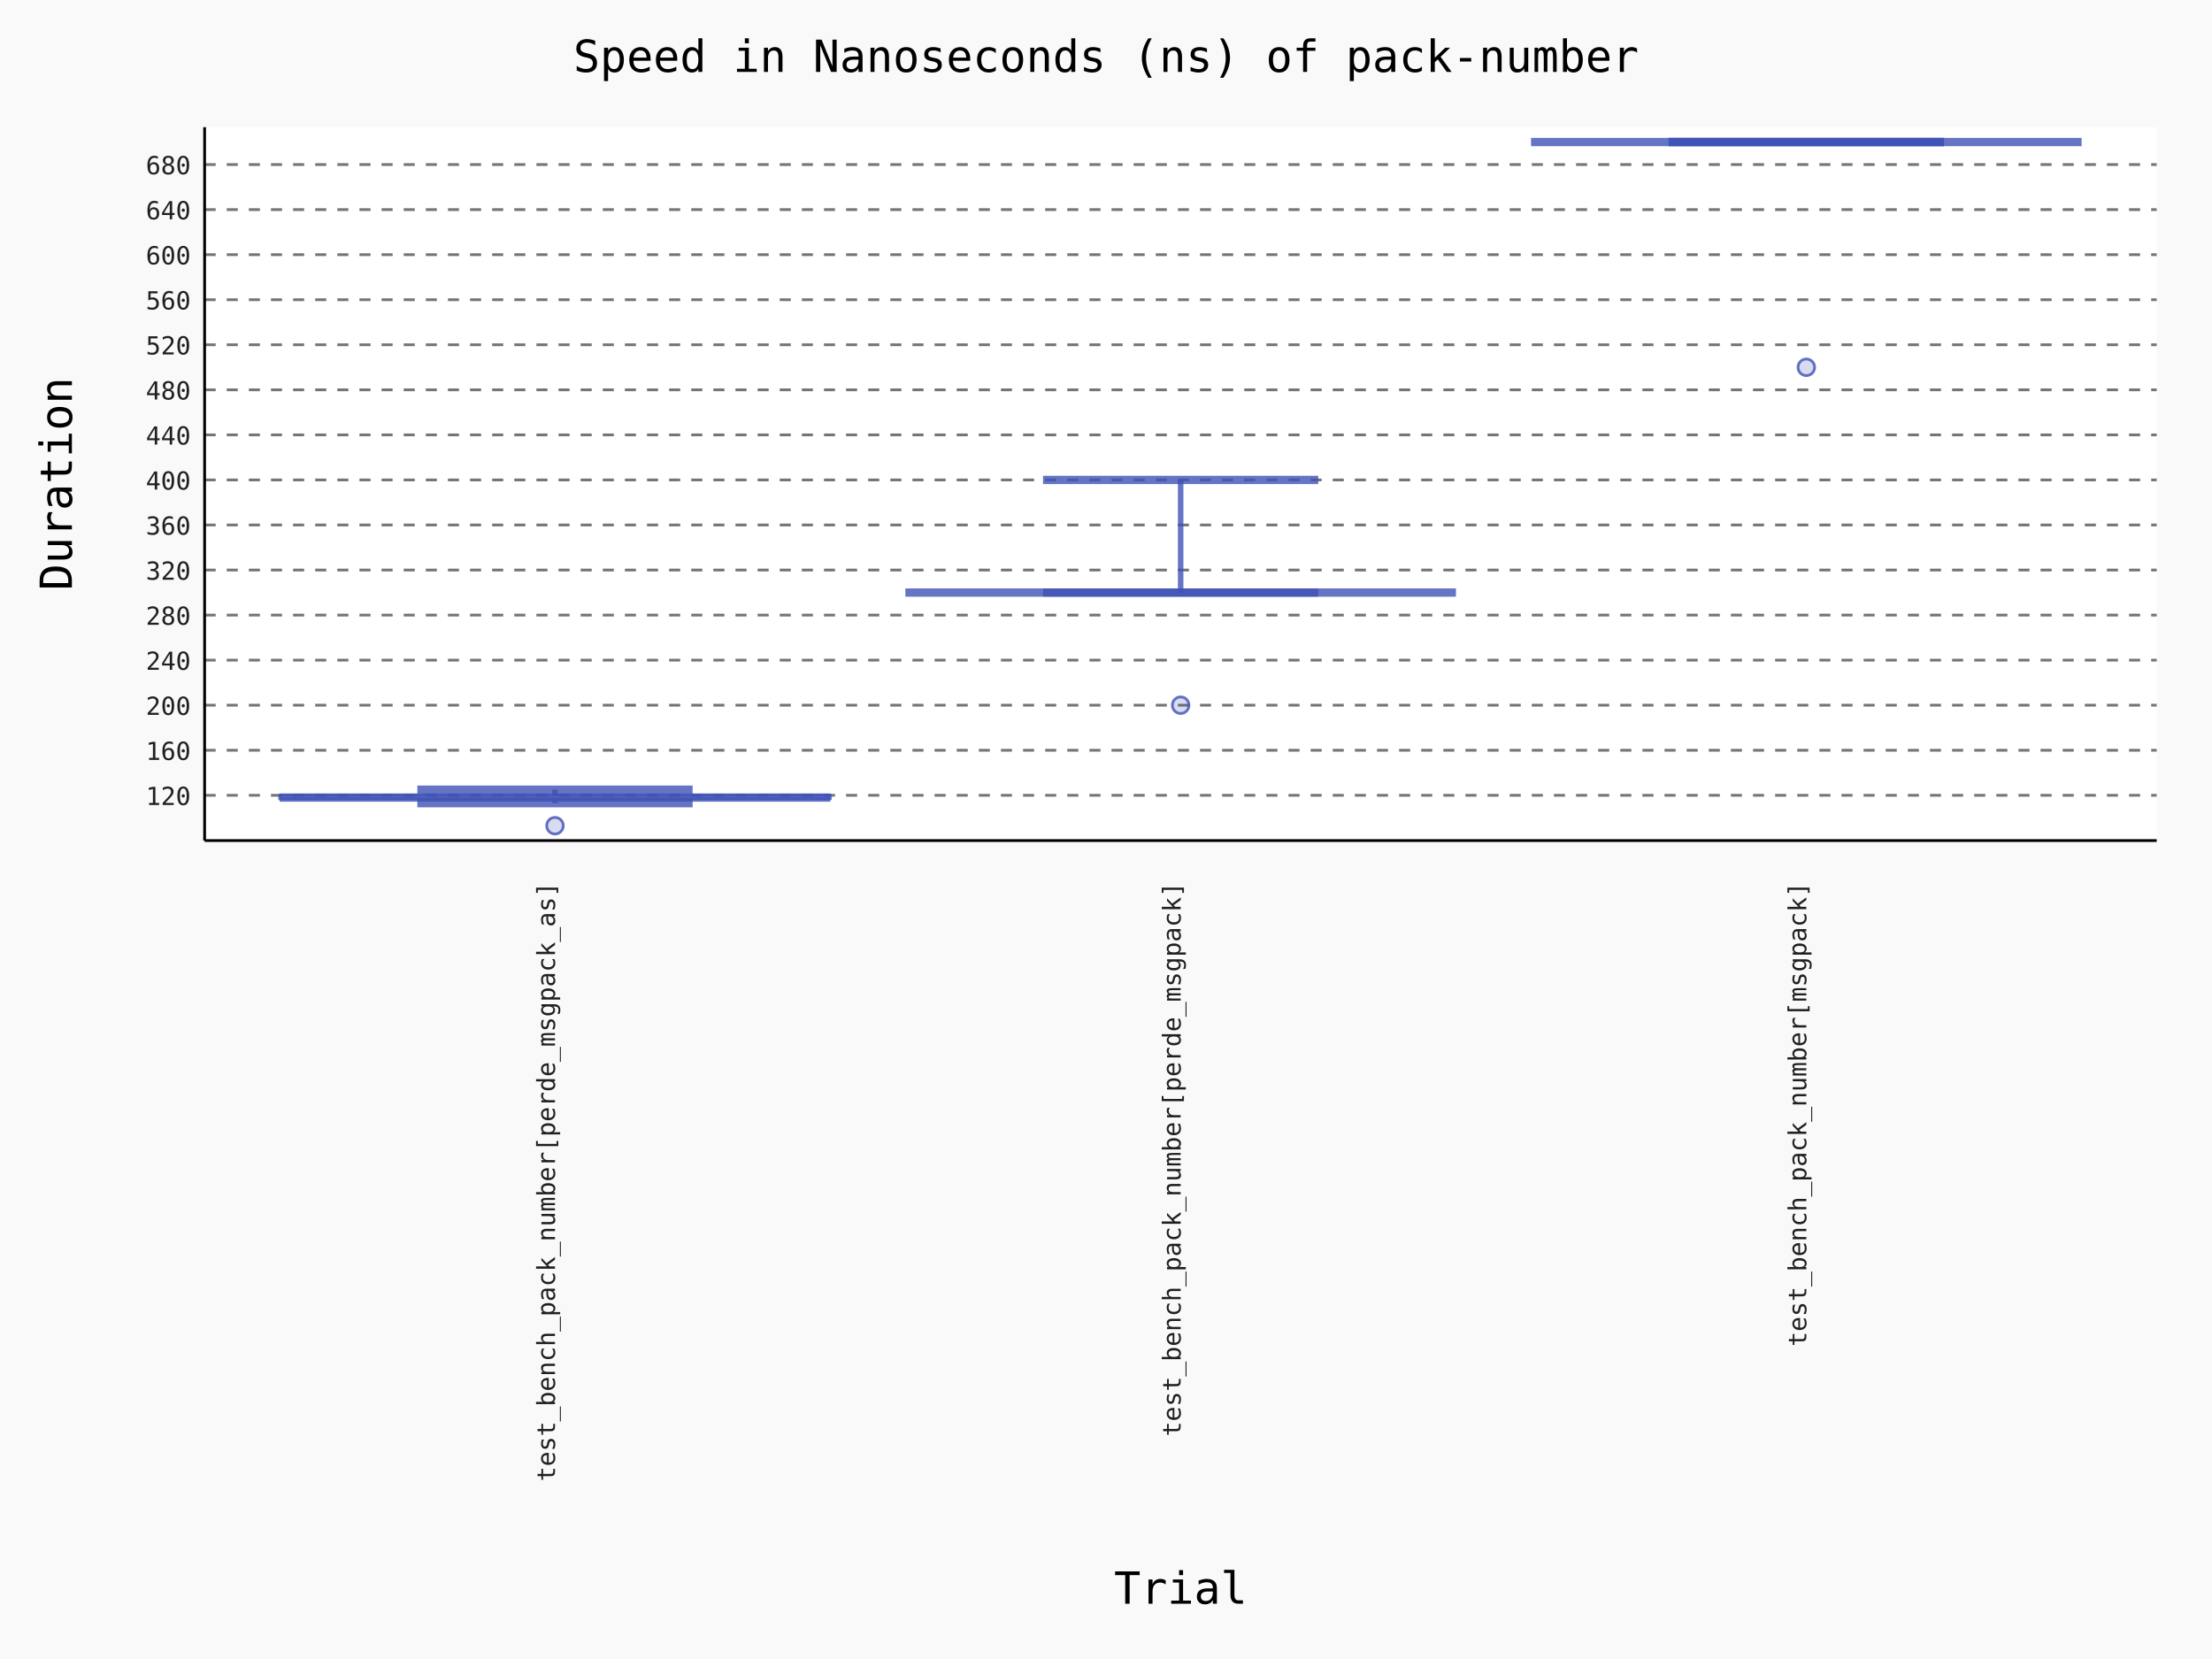
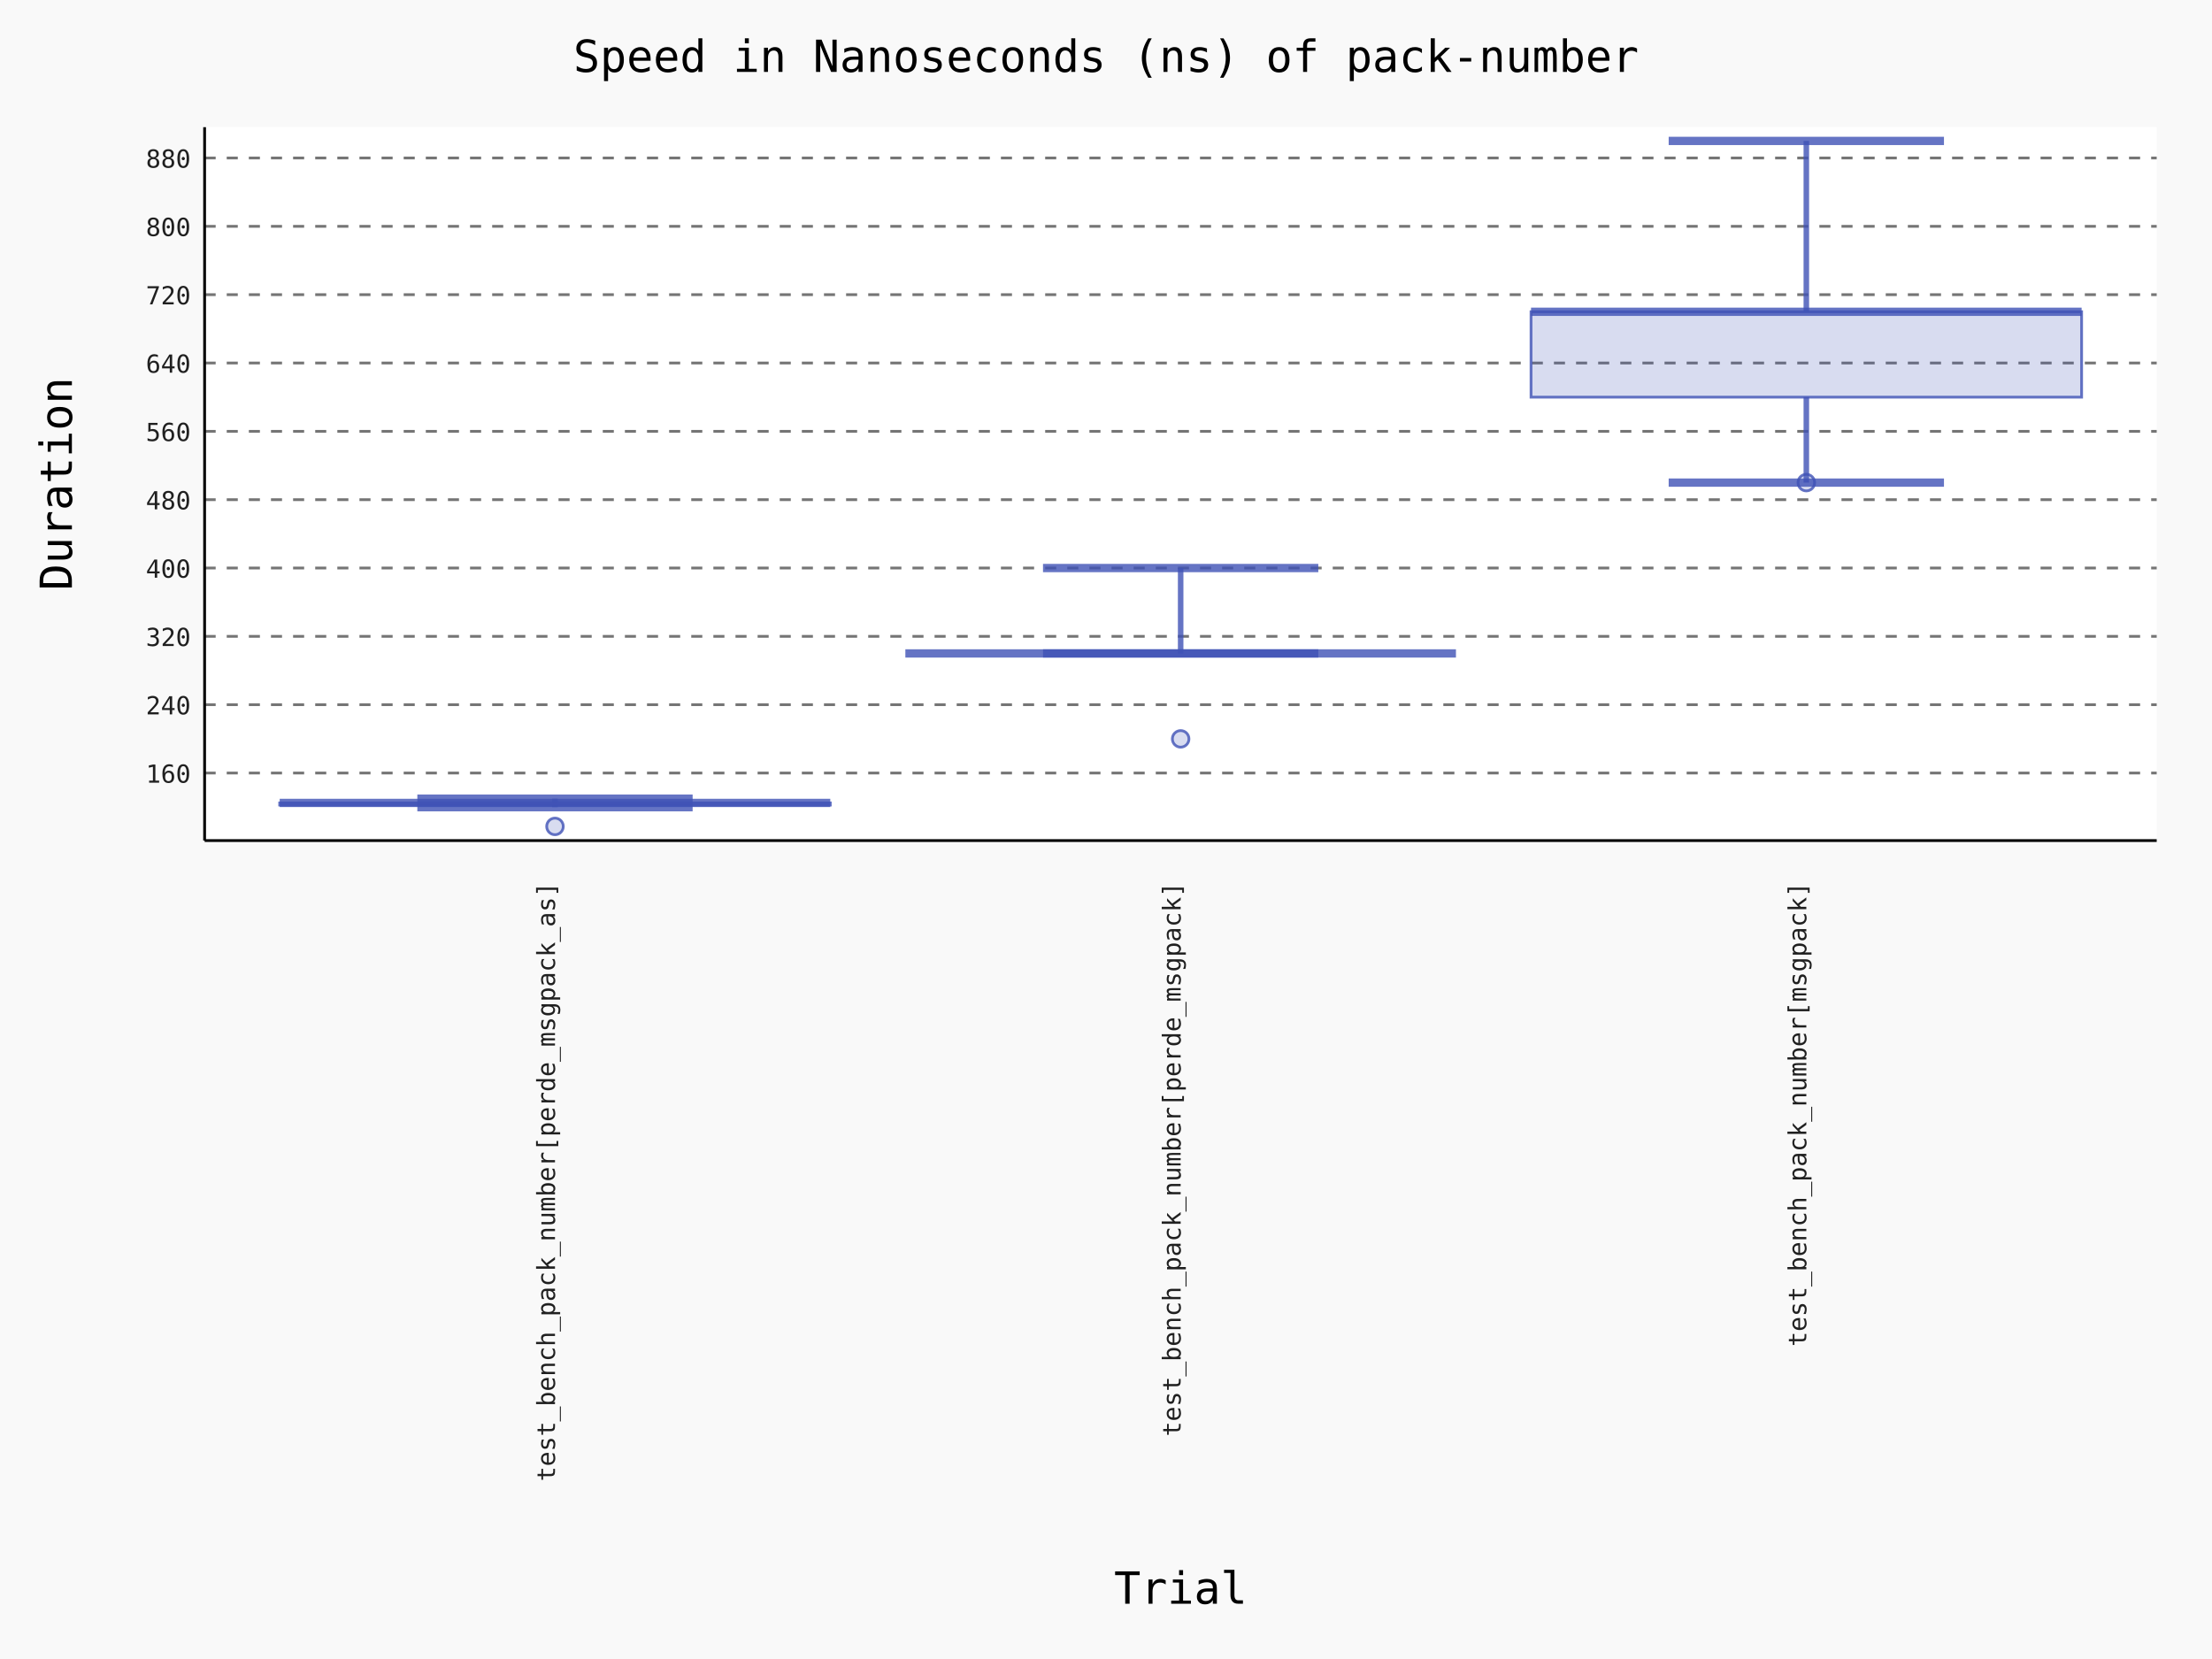
- <svg xmlns="http://www.w3.org/2000/svg" class="pygal-chart" id="chart-2015763c-9d85-4b7b-b986-c4065f48493a" viewBox="0 0 800 600">
+ <svg xmlns="http://www.w3.org/2000/svg" class="pygal-chart" id="chart-e930fc0b-8659-47f1-8f66-2da69f70e0a5" viewBox="0 0 800 600">
  <defs>
-     <style type="text/css">#chart-2015763c-9d85-4b7b-b986-c4065f48493a{-webkit-user-select:none;-webkit-font-smoothing:antialiased;font-family:Consolas,"Deja Vu Sans Mono","Bitstream Vera Sans Mono","Courier New",monospace}#chart-2015763c-9d85-4b7b-b986-c4065f48493a .title{font-family:Consolas,"Deja Vu Sans Mono","Bitstream Vera Sans Mono","Courier New",monospace;font-size:16px}#chart-2015763c-9d85-4b7b-b986-c4065f48493a .legends .legend text{font-family:Consolas,"Deja Vu Sans Mono","Bitstream Vera Sans Mono","Courier New",monospace;font-size:14px}#chart-2015763c-9d85-4b7b-b986-c4065f48493a .axis text{font-family:Consolas,"Deja Vu Sans Mono","Bitstream Vera Sans Mono","Courier New",monospace;font-size:10px}#chart-2015763c-9d85-4b7b-b986-c4065f48493a .axis text.major{font-family:Consolas,"Deja Vu Sans Mono","Bitstream Vera Sans Mono","Courier New",monospace;font-size:10px}#chart-2015763c-9d85-4b7b-b986-c4065f48493a .text-overlay text.value{font-family:Consolas,"Deja Vu Sans Mono","Bitstream Vera Sans Mono","Courier New",monospace;font-size:16px}#chart-2015763c-9d85-4b7b-b986-c4065f48493a .text-overlay text.label{font-family:Consolas,"Deja Vu Sans Mono","Bitstream Vera Sans Mono","Courier New",monospace;font-size:10px}#chart-2015763c-9d85-4b7b-b986-c4065f48493a .tooltip{font-family:Consolas,"Deja Vu Sans Mono","Bitstream Vera Sans Mono","Courier New",monospace;font-size:14px}#chart-2015763c-9d85-4b7b-b986-c4065f48493a text.no_data{font-family:Consolas,"Deja Vu Sans Mono","Bitstream Vera Sans Mono","Courier New",monospace;font-size:64px}
- #chart-2015763c-9d85-4b7b-b986-c4065f48493a{background-color:rgba(249,249,249,1)}#chart-2015763c-9d85-4b7b-b986-c4065f48493a path,#chart-2015763c-9d85-4b7b-b986-c4065f48493a line,#chart-2015763c-9d85-4b7b-b986-c4065f48493a rect,#chart-2015763c-9d85-4b7b-b986-c4065f48493a circle{-webkit-transition:150ms;-moz-transition:150ms;transition:150ms}#chart-2015763c-9d85-4b7b-b986-c4065f48493a .graph &gt; .background{fill:rgba(249,249,249,1)}#chart-2015763c-9d85-4b7b-b986-c4065f48493a .plot &gt; .background{fill:rgba(255,255,255,1)}#chart-2015763c-9d85-4b7b-b986-c4065f48493a .graph{fill:rgba(0,0,0,.87)}#chart-2015763c-9d85-4b7b-b986-c4065f48493a text.no_data{fill:rgba(0,0,0,1)}#chart-2015763c-9d85-4b7b-b986-c4065f48493a .title{fill:rgba(0,0,0,1)}#chart-2015763c-9d85-4b7b-b986-c4065f48493a .legends .legend text{fill:rgba(0,0,0,.87)}#chart-2015763c-9d85-4b7b-b986-c4065f48493a .legends .legend:hover text{fill:rgba(0,0,0,1)}#chart-2015763c-9d85-4b7b-b986-c4065f48493a .axis .line{stroke:rgba(0,0,0,1)}#chart-2015763c-9d85-4b7b-b986-c4065f48493a .axis .guide.line{stroke:rgba(0,0,0,.54)}#chart-2015763c-9d85-4b7b-b986-c4065f48493a .axis .major.line{stroke:rgba(0,0,0,.87)}#chart-2015763c-9d85-4b7b-b986-c4065f48493a .axis text.major{fill:rgba(0,0,0,1)}#chart-2015763c-9d85-4b7b-b986-c4065f48493a .axis.y .guides:hover .guide.line,#chart-2015763c-9d85-4b7b-b986-c4065f48493a .line-graph .axis.x .guides:hover .guide.line,#chart-2015763c-9d85-4b7b-b986-c4065f48493a .stackedline-graph .axis.x .guides:hover .guide.line,#chart-2015763c-9d85-4b7b-b986-c4065f48493a .xy-graph .axis.x .guides:hover .guide.line{stroke:rgba(0,0,0,1)}#chart-2015763c-9d85-4b7b-b986-c4065f48493a .axis .guides:hover text{fill:rgba(0,0,0,1)}#chart-2015763c-9d85-4b7b-b986-c4065f48493a .reactive{fill-opacity:.7;stroke-opacity:.8}#chart-2015763c-9d85-4b7b-b986-c4065f48493a .ci{stroke:rgba(0,0,0,.87)}#chart-2015763c-9d85-4b7b-b986-c4065f48493a .reactive.active,#chart-2015763c-9d85-4b7b-b986-c4065f48493a .active .reactive{fill-opacity:.8;stroke-opacity:.9;stroke-width:4}#chart-2015763c-9d85-4b7b-b986-c4065f48493a .ci .reactive.active{stroke-width:1.5}#chart-2015763c-9d85-4b7b-b986-c4065f48493a .series text{fill:rgba(0,0,0,1)}#chart-2015763c-9d85-4b7b-b986-c4065f48493a .tooltip rect{fill:rgba(255,255,255,1);stroke:rgba(0,0,0,1);-webkit-transition:opacity 150ms;-moz-transition:opacity 150ms;transition:opacity 150ms}#chart-2015763c-9d85-4b7b-b986-c4065f48493a .tooltip .label{fill:rgba(0,0,0,.87)}#chart-2015763c-9d85-4b7b-b986-c4065f48493a .tooltip .label{fill:rgba(0,0,0,.87)}#chart-2015763c-9d85-4b7b-b986-c4065f48493a .tooltip .legend{font-size:.8em;fill:rgba(0,0,0,.54)}#chart-2015763c-9d85-4b7b-b986-c4065f48493a .tooltip .x_label{font-size:.6em;fill:rgba(0,0,0,1)}#chart-2015763c-9d85-4b7b-b986-c4065f48493a .tooltip .xlink{font-size:.5em;text-decoration:underline}#chart-2015763c-9d85-4b7b-b986-c4065f48493a .tooltip .value{font-size:1.5em}#chart-2015763c-9d85-4b7b-b986-c4065f48493a .bound{font-size:.5em}#chart-2015763c-9d85-4b7b-b986-c4065f48493a .max-value{font-size:.75em;fill:rgba(0,0,0,.54)}#chart-2015763c-9d85-4b7b-b986-c4065f48493a .map-element{fill:rgba(255,255,255,1);stroke:rgba(0,0,0,.54) !important}#chart-2015763c-9d85-4b7b-b986-c4065f48493a .map-element .reactive{fill-opacity:inherit;stroke-opacity:inherit}#chart-2015763c-9d85-4b7b-b986-c4065f48493a .color-0,#chart-2015763c-9d85-4b7b-b986-c4065f48493a .color-0 a:visited{stroke:#3F51B5;fill:#3F51B5}#chart-2015763c-9d85-4b7b-b986-c4065f48493a .color-1,#chart-2015763c-9d85-4b7b-b986-c4065f48493a .color-1 a:visited{stroke:#3F51B5;fill:#3F51B5}#chart-2015763c-9d85-4b7b-b986-c4065f48493a .color-2,#chart-2015763c-9d85-4b7b-b986-c4065f48493a .color-2 a:visited{stroke:#3F51B5;fill:#3F51B5}#chart-2015763c-9d85-4b7b-b986-c4065f48493a .text-overlay .color-0 text{fill:black}#chart-2015763c-9d85-4b7b-b986-c4065f48493a .text-overlay .color-1 text{fill:black}#chart-2015763c-9d85-4b7b-b986-c4065f48493a .text-overlay .color-2 text{fill:black}
- #chart-2015763c-9d85-4b7b-b986-c4065f48493a text.no_data{text-anchor:middle}#chart-2015763c-9d85-4b7b-b986-c4065f48493a .guide.line{fill:none}#chart-2015763c-9d85-4b7b-b986-c4065f48493a .centered{text-anchor:middle}#chart-2015763c-9d85-4b7b-b986-c4065f48493a .title{text-anchor:middle}#chart-2015763c-9d85-4b7b-b986-c4065f48493a .legends .legend text{fill-opacity:1}#chart-2015763c-9d85-4b7b-b986-c4065f48493a .axis.x text{text-anchor:middle}#chart-2015763c-9d85-4b7b-b986-c4065f48493a .axis.x:not(.web) text[transform]{text-anchor:start}#chart-2015763c-9d85-4b7b-b986-c4065f48493a .axis.x:not(.web) text[transform].backwards{text-anchor:end}#chart-2015763c-9d85-4b7b-b986-c4065f48493a .axis.y text{text-anchor:end}#chart-2015763c-9d85-4b7b-b986-c4065f48493a .axis.y text[transform].backwards{text-anchor:start}#chart-2015763c-9d85-4b7b-b986-c4065f48493a .axis.y2 text{text-anchor:start}#chart-2015763c-9d85-4b7b-b986-c4065f48493a .axis.y2 text[transform].backwards{text-anchor:end}#chart-2015763c-9d85-4b7b-b986-c4065f48493a .axis .guide.line{stroke-dasharray:4,4}#chart-2015763c-9d85-4b7b-b986-c4065f48493a .axis .major.guide.line{stroke-dasharray:6,6}#chart-2015763c-9d85-4b7b-b986-c4065f48493a .horizontal .axis.y .guide.line,#chart-2015763c-9d85-4b7b-b986-c4065f48493a .horizontal .axis.y2 .guide.line,#chart-2015763c-9d85-4b7b-b986-c4065f48493a .vertical .axis.x .guide.line{opacity:0}#chart-2015763c-9d85-4b7b-b986-c4065f48493a .horizontal .axis.always_show .guide.line,#chart-2015763c-9d85-4b7b-b986-c4065f48493a .vertical .axis.always_show .guide.line{opacity:1 !important}#chart-2015763c-9d85-4b7b-b986-c4065f48493a .axis.y .guides:hover .guide.line,#chart-2015763c-9d85-4b7b-b986-c4065f48493a .axis.y2 .guides:hover .guide.line,#chart-2015763c-9d85-4b7b-b986-c4065f48493a .axis.x .guides:hover .guide.line{opacity:1}#chart-2015763c-9d85-4b7b-b986-c4065f48493a .axis .guides:hover text{opacity:1}#chart-2015763c-9d85-4b7b-b986-c4065f48493a .nofill{fill:none}#chart-2015763c-9d85-4b7b-b986-c4065f48493a .subtle-fill{fill-opacity:.2}#chart-2015763c-9d85-4b7b-b986-c4065f48493a .dot{stroke-width:1px;fill-opacity:1}#chart-2015763c-9d85-4b7b-b986-c4065f48493a .dot.active{stroke-width:5px}#chart-2015763c-9d85-4b7b-b986-c4065f48493a .dot.negative{fill:transparent}#chart-2015763c-9d85-4b7b-b986-c4065f48493a text,#chart-2015763c-9d85-4b7b-b986-c4065f48493a tspan{stroke:none !important}#chart-2015763c-9d85-4b7b-b986-c4065f48493a .series text.active{opacity:1}#chart-2015763c-9d85-4b7b-b986-c4065f48493a .tooltip rect{fill-opacity:.95;stroke-width:.5}#chart-2015763c-9d85-4b7b-b986-c4065f48493a .tooltip text{fill-opacity:1}#chart-2015763c-9d85-4b7b-b986-c4065f48493a .showable{visibility:hidden}#chart-2015763c-9d85-4b7b-b986-c4065f48493a .showable.shown{visibility:visible}#chart-2015763c-9d85-4b7b-b986-c4065f48493a .gauge-background{fill:rgba(229,229,229,1);stroke:none}#chart-2015763c-9d85-4b7b-b986-c4065f48493a .bg-lines{stroke:rgba(249,249,249,1);stroke-width:2px}
+     <style type="text/css">#chart-e930fc0b-8659-47f1-8f66-2da69f70e0a5{-webkit-user-select:none;-webkit-font-smoothing:antialiased;font-family:Consolas,"Deja Vu Sans Mono","Bitstream Vera Sans Mono","Courier New",monospace}#chart-e930fc0b-8659-47f1-8f66-2da69f70e0a5 .title{font-family:Consolas,"Deja Vu Sans Mono","Bitstream Vera Sans Mono","Courier New",monospace;font-size:16px}#chart-e930fc0b-8659-47f1-8f66-2da69f70e0a5 .legends .legend text{font-family:Consolas,"Deja Vu Sans Mono","Bitstream Vera Sans Mono","Courier New",monospace;font-size:14px}#chart-e930fc0b-8659-47f1-8f66-2da69f70e0a5 .axis text{font-family:Consolas,"Deja Vu Sans Mono","Bitstream Vera Sans Mono","Courier New",monospace;font-size:10px}#chart-e930fc0b-8659-47f1-8f66-2da69f70e0a5 .axis text.major{font-family:Consolas,"Deja Vu Sans Mono","Bitstream Vera Sans Mono","Courier New",monospace;font-size:10px}#chart-e930fc0b-8659-47f1-8f66-2da69f70e0a5 .text-overlay text.value{font-family:Consolas,"Deja Vu Sans Mono","Bitstream Vera Sans Mono","Courier New",monospace;font-size:16px}#chart-e930fc0b-8659-47f1-8f66-2da69f70e0a5 .text-overlay text.label{font-family:Consolas,"Deja Vu Sans Mono","Bitstream Vera Sans Mono","Courier New",monospace;font-size:10px}#chart-e930fc0b-8659-47f1-8f66-2da69f70e0a5 .tooltip{font-family:Consolas,"Deja Vu Sans Mono","Bitstream Vera Sans Mono","Courier New",monospace;font-size:14px}#chart-e930fc0b-8659-47f1-8f66-2da69f70e0a5 text.no_data{font-family:Consolas,"Deja Vu Sans Mono","Bitstream Vera Sans Mono","Courier New",monospace;font-size:64px}
+ #chart-e930fc0b-8659-47f1-8f66-2da69f70e0a5{background-color:rgba(249,249,249,1)}#chart-e930fc0b-8659-47f1-8f66-2da69f70e0a5 path,#chart-e930fc0b-8659-47f1-8f66-2da69f70e0a5 line,#chart-e930fc0b-8659-47f1-8f66-2da69f70e0a5 rect,#chart-e930fc0b-8659-47f1-8f66-2da69f70e0a5 circle{-webkit-transition:150ms;-moz-transition:150ms;transition:150ms}#chart-e930fc0b-8659-47f1-8f66-2da69f70e0a5 .graph &gt; .background{fill:rgba(249,249,249,1)}#chart-e930fc0b-8659-47f1-8f66-2da69f70e0a5 .plot &gt; .background{fill:rgba(255,255,255,1)}#chart-e930fc0b-8659-47f1-8f66-2da69f70e0a5 .graph{fill:rgba(0,0,0,.87)}#chart-e930fc0b-8659-47f1-8f66-2da69f70e0a5 text.no_data{fill:rgba(0,0,0,1)}#chart-e930fc0b-8659-47f1-8f66-2da69f70e0a5 .title{fill:rgba(0,0,0,1)}#chart-e930fc0b-8659-47f1-8f66-2da69f70e0a5 .legends .legend text{fill:rgba(0,0,0,.87)}#chart-e930fc0b-8659-47f1-8f66-2da69f70e0a5 .legends .legend:hover text{fill:rgba(0,0,0,1)}#chart-e930fc0b-8659-47f1-8f66-2da69f70e0a5 .axis .line{stroke:rgba(0,0,0,1)}#chart-e930fc0b-8659-47f1-8f66-2da69f70e0a5 .axis .guide.line{stroke:rgba(0,0,0,.54)}#chart-e930fc0b-8659-47f1-8f66-2da69f70e0a5 .axis .major.line{stroke:rgba(0,0,0,.87)}#chart-e930fc0b-8659-47f1-8f66-2da69f70e0a5 .axis text.major{fill:rgba(0,0,0,1)}#chart-e930fc0b-8659-47f1-8f66-2da69f70e0a5 .axis.y .guides:hover .guide.line,#chart-e930fc0b-8659-47f1-8f66-2da69f70e0a5 .line-graph .axis.x .guides:hover .guide.line,#chart-e930fc0b-8659-47f1-8f66-2da69f70e0a5 .stackedline-graph .axis.x .guides:hover .guide.line,#chart-e930fc0b-8659-47f1-8f66-2da69f70e0a5 .xy-graph .axis.x .guides:hover .guide.line{stroke:rgba(0,0,0,1)}#chart-e930fc0b-8659-47f1-8f66-2da69f70e0a5 .axis .guides:hover text{fill:rgba(0,0,0,1)}#chart-e930fc0b-8659-47f1-8f66-2da69f70e0a5 .reactive{fill-opacity:.7;stroke-opacity:.8}#chart-e930fc0b-8659-47f1-8f66-2da69f70e0a5 .ci{stroke:rgba(0,0,0,.87)}#chart-e930fc0b-8659-47f1-8f66-2da69f70e0a5 .reactive.active,#chart-e930fc0b-8659-47f1-8f66-2da69f70e0a5 .active .reactive{fill-opacity:.8;stroke-opacity:.9;stroke-width:4}#chart-e930fc0b-8659-47f1-8f66-2da69f70e0a5 .ci .reactive.active{stroke-width:1.5}#chart-e930fc0b-8659-47f1-8f66-2da69f70e0a5 .series text{fill:rgba(0,0,0,1)}#chart-e930fc0b-8659-47f1-8f66-2da69f70e0a5 .tooltip rect{fill:rgba(255,255,255,1);stroke:rgba(0,0,0,1);-webkit-transition:opacity 150ms;-moz-transition:opacity 150ms;transition:opacity 150ms}#chart-e930fc0b-8659-47f1-8f66-2da69f70e0a5 .tooltip .label{fill:rgba(0,0,0,.87)}#chart-e930fc0b-8659-47f1-8f66-2da69f70e0a5 .tooltip .label{fill:rgba(0,0,0,.87)}#chart-e930fc0b-8659-47f1-8f66-2da69f70e0a5 .tooltip .legend{font-size:.8em;fill:rgba(0,0,0,.54)}#chart-e930fc0b-8659-47f1-8f66-2da69f70e0a5 .tooltip .x_label{font-size:.6em;fill:rgba(0,0,0,1)}#chart-e930fc0b-8659-47f1-8f66-2da69f70e0a5 .tooltip .xlink{font-size:.5em;text-decoration:underline}#chart-e930fc0b-8659-47f1-8f66-2da69f70e0a5 .tooltip .value{font-size:1.5em}#chart-e930fc0b-8659-47f1-8f66-2da69f70e0a5 .bound{font-size:.5em}#chart-e930fc0b-8659-47f1-8f66-2da69f70e0a5 .max-value{font-size:.75em;fill:rgba(0,0,0,.54)}#chart-e930fc0b-8659-47f1-8f66-2da69f70e0a5 .map-element{fill:rgba(255,255,255,1);stroke:rgba(0,0,0,.54) !important}#chart-e930fc0b-8659-47f1-8f66-2da69f70e0a5 .map-element .reactive{fill-opacity:inherit;stroke-opacity:inherit}#chart-e930fc0b-8659-47f1-8f66-2da69f70e0a5 .color-0,#chart-e930fc0b-8659-47f1-8f66-2da69f70e0a5 .color-0 a:visited{stroke:#3F51B5;fill:#3F51B5}#chart-e930fc0b-8659-47f1-8f66-2da69f70e0a5 .color-1,#chart-e930fc0b-8659-47f1-8f66-2da69f70e0a5 .color-1 a:visited{stroke:#3F51B5;fill:#3F51B5}#chart-e930fc0b-8659-47f1-8f66-2da69f70e0a5 .color-2,#chart-e930fc0b-8659-47f1-8f66-2da69f70e0a5 .color-2 a:visited{stroke:#3F51B5;fill:#3F51B5}#chart-e930fc0b-8659-47f1-8f66-2da69f70e0a5 .text-overlay .color-0 text{fill:black}#chart-e930fc0b-8659-47f1-8f66-2da69f70e0a5 .text-overlay .color-1 text{fill:black}#chart-e930fc0b-8659-47f1-8f66-2da69f70e0a5 .text-overlay .color-2 text{fill:black}
+ #chart-e930fc0b-8659-47f1-8f66-2da69f70e0a5 text.no_data{text-anchor:middle}#chart-e930fc0b-8659-47f1-8f66-2da69f70e0a5 .guide.line{fill:none}#chart-e930fc0b-8659-47f1-8f66-2da69f70e0a5 .centered{text-anchor:middle}#chart-e930fc0b-8659-47f1-8f66-2da69f70e0a5 .title{text-anchor:middle}#chart-e930fc0b-8659-47f1-8f66-2da69f70e0a5 .legends .legend text{fill-opacity:1}#chart-e930fc0b-8659-47f1-8f66-2da69f70e0a5 .axis.x text{text-anchor:middle}#chart-e930fc0b-8659-47f1-8f66-2da69f70e0a5 .axis.x:not(.web) text[transform]{text-anchor:start}#chart-e930fc0b-8659-47f1-8f66-2da69f70e0a5 .axis.x:not(.web) text[transform].backwards{text-anchor:end}#chart-e930fc0b-8659-47f1-8f66-2da69f70e0a5 .axis.y text{text-anchor:end}#chart-e930fc0b-8659-47f1-8f66-2da69f70e0a5 .axis.y text[transform].backwards{text-anchor:start}#chart-e930fc0b-8659-47f1-8f66-2da69f70e0a5 .axis.y2 text{text-anchor:start}#chart-e930fc0b-8659-47f1-8f66-2da69f70e0a5 .axis.y2 text[transform].backwards{text-anchor:end}#chart-e930fc0b-8659-47f1-8f66-2da69f70e0a5 .axis .guide.line{stroke-dasharray:4,4}#chart-e930fc0b-8659-47f1-8f66-2da69f70e0a5 .axis .major.guide.line{stroke-dasharray:6,6}#chart-e930fc0b-8659-47f1-8f66-2da69f70e0a5 .horizontal .axis.y .guide.line,#chart-e930fc0b-8659-47f1-8f66-2da69f70e0a5 .horizontal .axis.y2 .guide.line,#chart-e930fc0b-8659-47f1-8f66-2da69f70e0a5 .vertical .axis.x .guide.line{opacity:0}#chart-e930fc0b-8659-47f1-8f66-2da69f70e0a5 .horizontal .axis.always_show .guide.line,#chart-e930fc0b-8659-47f1-8f66-2da69f70e0a5 .vertical .axis.always_show .guide.line{opacity:1 !important}#chart-e930fc0b-8659-47f1-8f66-2da69f70e0a5 .axis.y .guides:hover .guide.line,#chart-e930fc0b-8659-47f1-8f66-2da69f70e0a5 .axis.y2 .guides:hover .guide.line,#chart-e930fc0b-8659-47f1-8f66-2da69f70e0a5 .axis.x .guides:hover .guide.line{opacity:1}#chart-e930fc0b-8659-47f1-8f66-2da69f70e0a5 .axis .guides:hover text{opacity:1}#chart-e930fc0b-8659-47f1-8f66-2da69f70e0a5 .nofill{fill:none}#chart-e930fc0b-8659-47f1-8f66-2da69f70e0a5 .subtle-fill{fill-opacity:.2}#chart-e930fc0b-8659-47f1-8f66-2da69f70e0a5 .dot{stroke-width:1px;fill-opacity:1}#chart-e930fc0b-8659-47f1-8f66-2da69f70e0a5 .dot.active{stroke-width:5px}#chart-e930fc0b-8659-47f1-8f66-2da69f70e0a5 .dot.negative{fill:transparent}#chart-e930fc0b-8659-47f1-8f66-2da69f70e0a5 text,#chart-e930fc0b-8659-47f1-8f66-2da69f70e0a5 tspan{stroke:none !important}#chart-e930fc0b-8659-47f1-8f66-2da69f70e0a5 .series text.active{opacity:1}#chart-e930fc0b-8659-47f1-8f66-2da69f70e0a5 .tooltip rect{fill-opacity:.95;stroke-width:.5}#chart-e930fc0b-8659-47f1-8f66-2da69f70e0a5 .tooltip text{fill-opacity:1}#chart-e930fc0b-8659-47f1-8f66-2da69f70e0a5 .showable{visibility:hidden}#chart-e930fc0b-8659-47f1-8f66-2da69f70e0a5 .showable.shown{visibility:visible}#chart-e930fc0b-8659-47f1-8f66-2da69f70e0a5 .gauge-background{fill:rgba(229,229,229,1);stroke:none}#chart-e930fc0b-8659-47f1-8f66-2da69f70e0a5 .bg-lines{stroke:rgba(249,249,249,1);stroke-width:2px}
.tooltip .value{font-size:1em !important}.axis text{font-size:9px !important}</style>
  </defs>
  <g class="graph custombox-graph vertical">
    <rect class="background" height="600" width="800" x="0" y="0" />
    <g class="plot" transform="translate(74, 46)">
      <rect class="background" height="258.0" width="706.0" x="0" y="0" />
      <g class="axis y always_show">
        <path class="line" d="M0 258 h706" />
        <g class="guides">
-           <path class="guide line" d="M0 241.633 h706" />
-           <text class="" x="-5" y="245.133">120</text>
+           <path class="guide line" d="M0 233.575 h706" />
+           <text class="" x="-5" y="237.075">160</text>
        </g>
        <g class="guides">
-           <path class="guide line" d="M0 225.339 h706" />
-           <text class="" x="-5" y="228.839">160</text>
+           <path class="guide line" d="M0 208.86 h706" />
+           <text class="" x="-5" y="212.36">240</text>
        </g>
        <g class="guides">
-           <path class="guide line" d="M0 209.045 h706" />
-           <text class="" x="-5" y="212.545">200</text>
+           <path class="guide line" d="M0 184.145 h706" />
+           <text class="" x="-5" y="187.645">320</text>
        </g>
        <g class="guides">
-           <path class="guide line" d="M0 192.75 h706" />
-           <text class="" x="-5" y="196.25">240</text>
+           <path class="guide line" d="M0 159.43 h706" />
+           <text class="" x="-5" y="162.93">400</text>
        </g>
        <g class="guides">
-           <path class="guide line" d="M0 176.456 h706" />
-           <text class="" x="-5" y="179.956">280</text>
+           <path class="guide line" d="M0 134.715 h706" />
+           <text class="" x="-5" y="138.215">480</text>
        </g>
        <g class="guides">
-           <path class="guide line" d="M0 160.162 h706" />
-           <text class="" x="-5" y="163.662">320</text>
+           <path class="guide line" d="M0 110 h706" />
+           <text class="" x="-5" y="113.5">560</text>
        </g>
        <g class="guides">
-           <path class="guide line" d="M0 143.868 h706" />
-           <text class="" x="-5" y="147.368">360</text>
+           <path class="guide line" d="M0 85.285 h706" />
+           <text class="" x="-5" y="88.785">640</text>
        </g>
        <g class="guides">
-           <path class="guide line" d="M0 127.574 h706" />
-           <text class="" x="-5" y="131.074">400</text>
+           <path class="guide line" d="M0 60.57 h706" />
+           <text class="" x="-5" y="64.07">720</text>
        </g>
        <g class="guides">
-           <path class="guide line" d="M0 111.28 h706" />
-           <text class="" x="-5" y="114.78">440</text>
+           <path class="guide line" d="M0 35.855 h706" />
+           <text class="" x="-5" y="39.355">800</text>
        </g>
        <g class="guides">
-           <path class="guide line" d="M0 94.986 h706" />
-           <text class="" x="-5" y="98.486">480</text>
-         </g>
-         <g class="guides">
-           <path class="guide line" d="M0 78.692 h706" />
-           <text class="" x="-5" y="82.192">520</text>
-         </g>
-         <g class="guides">
-           <path class="guide line" d="M0 62.398 h706" />
-           <text class="" x="-5" y="65.898">560</text>
-         </g>
-         <g class="guides">
-           <path class="guide line" d="M0 46.104 h706" />
-           <text class="" x="-5" y="49.604">600</text>
-         </g>
-         <g class="guides">
-           <path class="guide line" d="M0 29.81 h706" />
-           <text class="" x="-5" y="33.31">640</text>
-         </g>
-         <g class="guides">
-           <path class="guide line" d="M0 13.516 h706" />
-           <text class="" x="-5" y="17.016">680</text>
+           <path class="guide line" d="M0 11.14 h706" />
+           <text class="" x="-5" y="14.64">880</text>
        </g>
      </g>
      <g class="axis x">
        <path class="line" d="M0 0 v258" />
        <g class="guides">
          <path class="guide line" d="M126.718 0 v258" />
          <text class="backwards" transform="rotate(270 126.7179 273)" x="126.718" y="273.0">test_bench_pack_number[perde_msgpack_as]</text>
        </g>
        <g class="guides">
          <path class="guide line" d="M353 0 v258" />
          <text class="backwards" transform="rotate(270 353 273)" x="353.0" y="273.0">test_bench_pack_number[perde_msgpack]</text>
        </g>
        <g class="guides">
          <path class="guide line" d="M579.282 0 v258" />
          <text class="backwards" transform="rotate(270 579.2821 273)" x="579.282" y="273.0">test_bench_pack_number[msgpack]</text>
        </g>
      </g>
      <g class="series serie-0 color-0">
        <g class="boxes">
          <g class="box">
-             <path class="reactive tooltip-trigger" d="M76.936 244.484 L176.5 244.484" stroke-width="3" />
-             <path class="reactive tooltip-trigger" d="M27.154 242.447 L226.282 242.447" stroke-width="3" />
-             <path class="reactive tooltip-trigger" d="M76.936 239.596 L176.5 239.596" stroke-width="3" />
-             <path class="reactive tooltip-trigger" d="M126.718 244.484 L126.718 242.855" stroke-width="2" />
-             <path class="reactive tooltip-trigger" d="M126.718 239.596 L126.718 241.633" stroke-width="2" />
-             <rect class="subtle-fill reactive tooltip-trigger" height="1.222" width="199.128" x="27.154" y="241.633" />
-             <circle class="subtle-fill reactive tooltip-trigger" cx="126.718" cy="252.631" r="3" />
-             <circle class="subtle-fill reactive tooltip-trigger" cx="126.718" cy="-809.741" r="3" />
+             <path class="reactive tooltip-trigger" d="M76.936 245.933 L176.5 245.933" stroke-width="3" />
+             <path class="reactive tooltip-trigger" d="M27.154 244.388 L226.282 244.388" stroke-width="3" />
+             <path class="reactive tooltip-trigger" d="M76.936 242.844 L176.5 242.844" stroke-width="3" />
+             <path class="reactive tooltip-trigger" d="M126.718 245.933 L126.718 245.16" stroke-width="2" />
+             <path class="reactive tooltip-trigger" d="M126.718 242.844 L126.718 244.388" stroke-width="2" />
+             <rect class="subtle-fill reactive tooltip-trigger" height="0.772" width="199.128" x="27.154" y="244.388" />
+             <circle class="subtle-fill reactive tooltip-trigger" cx="126.718" cy="252.884" r="3" />
+             <circle class="subtle-fill reactive tooltip-trigger" cx="126.718" cy="-1810.819" r="3" />
          </g>
        </g>
      </g>
      <g class="series serie-1 color-1">
        <g class="boxes">
          <g class="box">
-             <path class="reactive tooltip-trigger" d="M303.218 168.309 L402.782 168.309" stroke-width="3" />
-             <path class="reactive tooltip-trigger" d="M253.436 168.309 L452.564 168.309" stroke-width="3" />
-             <path class="reactive tooltip-trigger" d="M303.218 127.575 L402.782 127.575" stroke-width="3" />
-             <path class="reactive tooltip-trigger" d="M353 168.309 L353 168.309" stroke-width="2" />
-             <path class="reactive tooltip-trigger" d="M353 127.575 L353 168.309" stroke-width="2" />
-             <rect class="subtle-fill reactive tooltip-trigger" height="0.0" width="199.128" x="253.436" y="168.309" />
-             <circle class="subtle-fill reactive tooltip-trigger" cx="353" cy="209.045" r="3" />
-             <circle class="subtle-fill reactive tooltip-trigger" cx="353" cy="-6675.192" r="3" />
+             <path class="reactive tooltip-trigger" d="M303.218 190.323 L402.782 190.323" stroke-width="3" />
+             <path class="reactive tooltip-trigger" d="M253.436 190.323 L452.564 190.323" stroke-width="3" />
+             <path class="reactive tooltip-trigger" d="M303.218 159.438 L402.782 159.438" stroke-width="3" />
+             <path class="reactive tooltip-trigger" d="M353 190.323 L353 190.323" stroke-width="2" />
+             <path class="reactive tooltip-trigger" d="M353 159.438 L353 190.323" stroke-width="2" />
+             <rect class="subtle-fill reactive tooltip-trigger" height="0.0" width="199.128" x="253.436" y="190.323" />
+             <circle class="subtle-fill reactive tooltip-trigger" cx="353" cy="221.226" r="3" />
+             <circle class="subtle-fill reactive tooltip-trigger" cx="353" cy="-24030.392" r="3" />
          </g>
        </g>
      </g>
      <g class="series serie-2 color-2">
        <g class="boxes">
          <g class="box">
-             <path class="reactive tooltip-trigger" d="M529.5 5.369 L629.064 5.369" stroke-width="3" />
-             <path class="reactive tooltip-trigger" d="M479.718 5.369 L678.846 5.369" stroke-width="3" />
-             <path class="reactive tooltip-trigger" d="M529.5 5.368 L629.064 5.368" stroke-width="3" />
-             <path class="reactive tooltip-trigger" d="M579.282 5.369 L579.282 5.369" stroke-width="2" />
-             <path class="reactive tooltip-trigger" d="M579.282 5.368 L579.282 5.369" stroke-width="2" />
-             <rect class="subtle-fill reactive tooltip-trigger" height="0.0" width="199.128" x="479.718" y="5.369" />
-             <circle class="subtle-fill reactive tooltip-trigger" cx="579.282" cy="86.84" r="3" />
-             <circle class="subtle-fill reactive tooltip-trigger" cx="579.282" cy="-56290.577" r="3" />
+             <path class="reactive tooltip-trigger" d="M529.5 128.544 L629.064 128.544" stroke-width="3" />
+             <path class="reactive tooltip-trigger" d="M479.718 66.756 L678.846 66.756" stroke-width="3" />
+             <path class="reactive tooltip-trigger" d="M529.5 4.968 L629.064 4.968" stroke-width="3" />
+             <path class="reactive tooltip-trigger" d="M579.282 128.544 L579.282 97.641" stroke-width="2" />
+             <path class="reactive tooltip-trigger" d="M579.282 4.968 L579.282 66.747" stroke-width="2" />
+             <rect class="subtle-fill reactive tooltip-trigger" height="30.894" width="199.128" x="479.718" y="66.747" />
+             <circle class="subtle-fill reactive tooltip-trigger" cx="579.282" cy="128.544" r="3" />
+             <circle class="subtle-fill reactive tooltip-trigger" cx="579.282" cy="-61072.009" r="3" />
          </g>
        </g>
      </g>
    </g>
    <g class="titles">
      <text class="title plot_title" x="400.0" y="26">Speed in Nanoseconds (ns) of pack-number</text>
      <text class="title" x="427.0" y="580.0">Trial</text>
      <text class="title" transform="rotate(-90 0 175)" x="0" y="201.0">Duration</text>
    </g>
    <g class="plot overlay" transform="translate(74, 46)">
      <g class="series serie-0 color-0" />
      <g class="series serie-1 color-1" />
      <g class="series serie-2 color-2" />
    </g>
    <g class="plot text-overlay" transform="translate(74, 46)">
      <g class="series serie-0 color-0" />
      <g class="series serie-1 color-1" />
      <g class="series serie-2 color-2" />
    </g>
    <g class="plot tooltip-overlay" transform="translate(74, 46)">
      <g class="tooltip" style="opacity: 0" transform="translate(0 0)">
        <rect class="tooltip-box" height="0" rx="0" ry="0" width="0" />
        <g class="text" />
      </g>
    </g>
  </g>
</svg>
